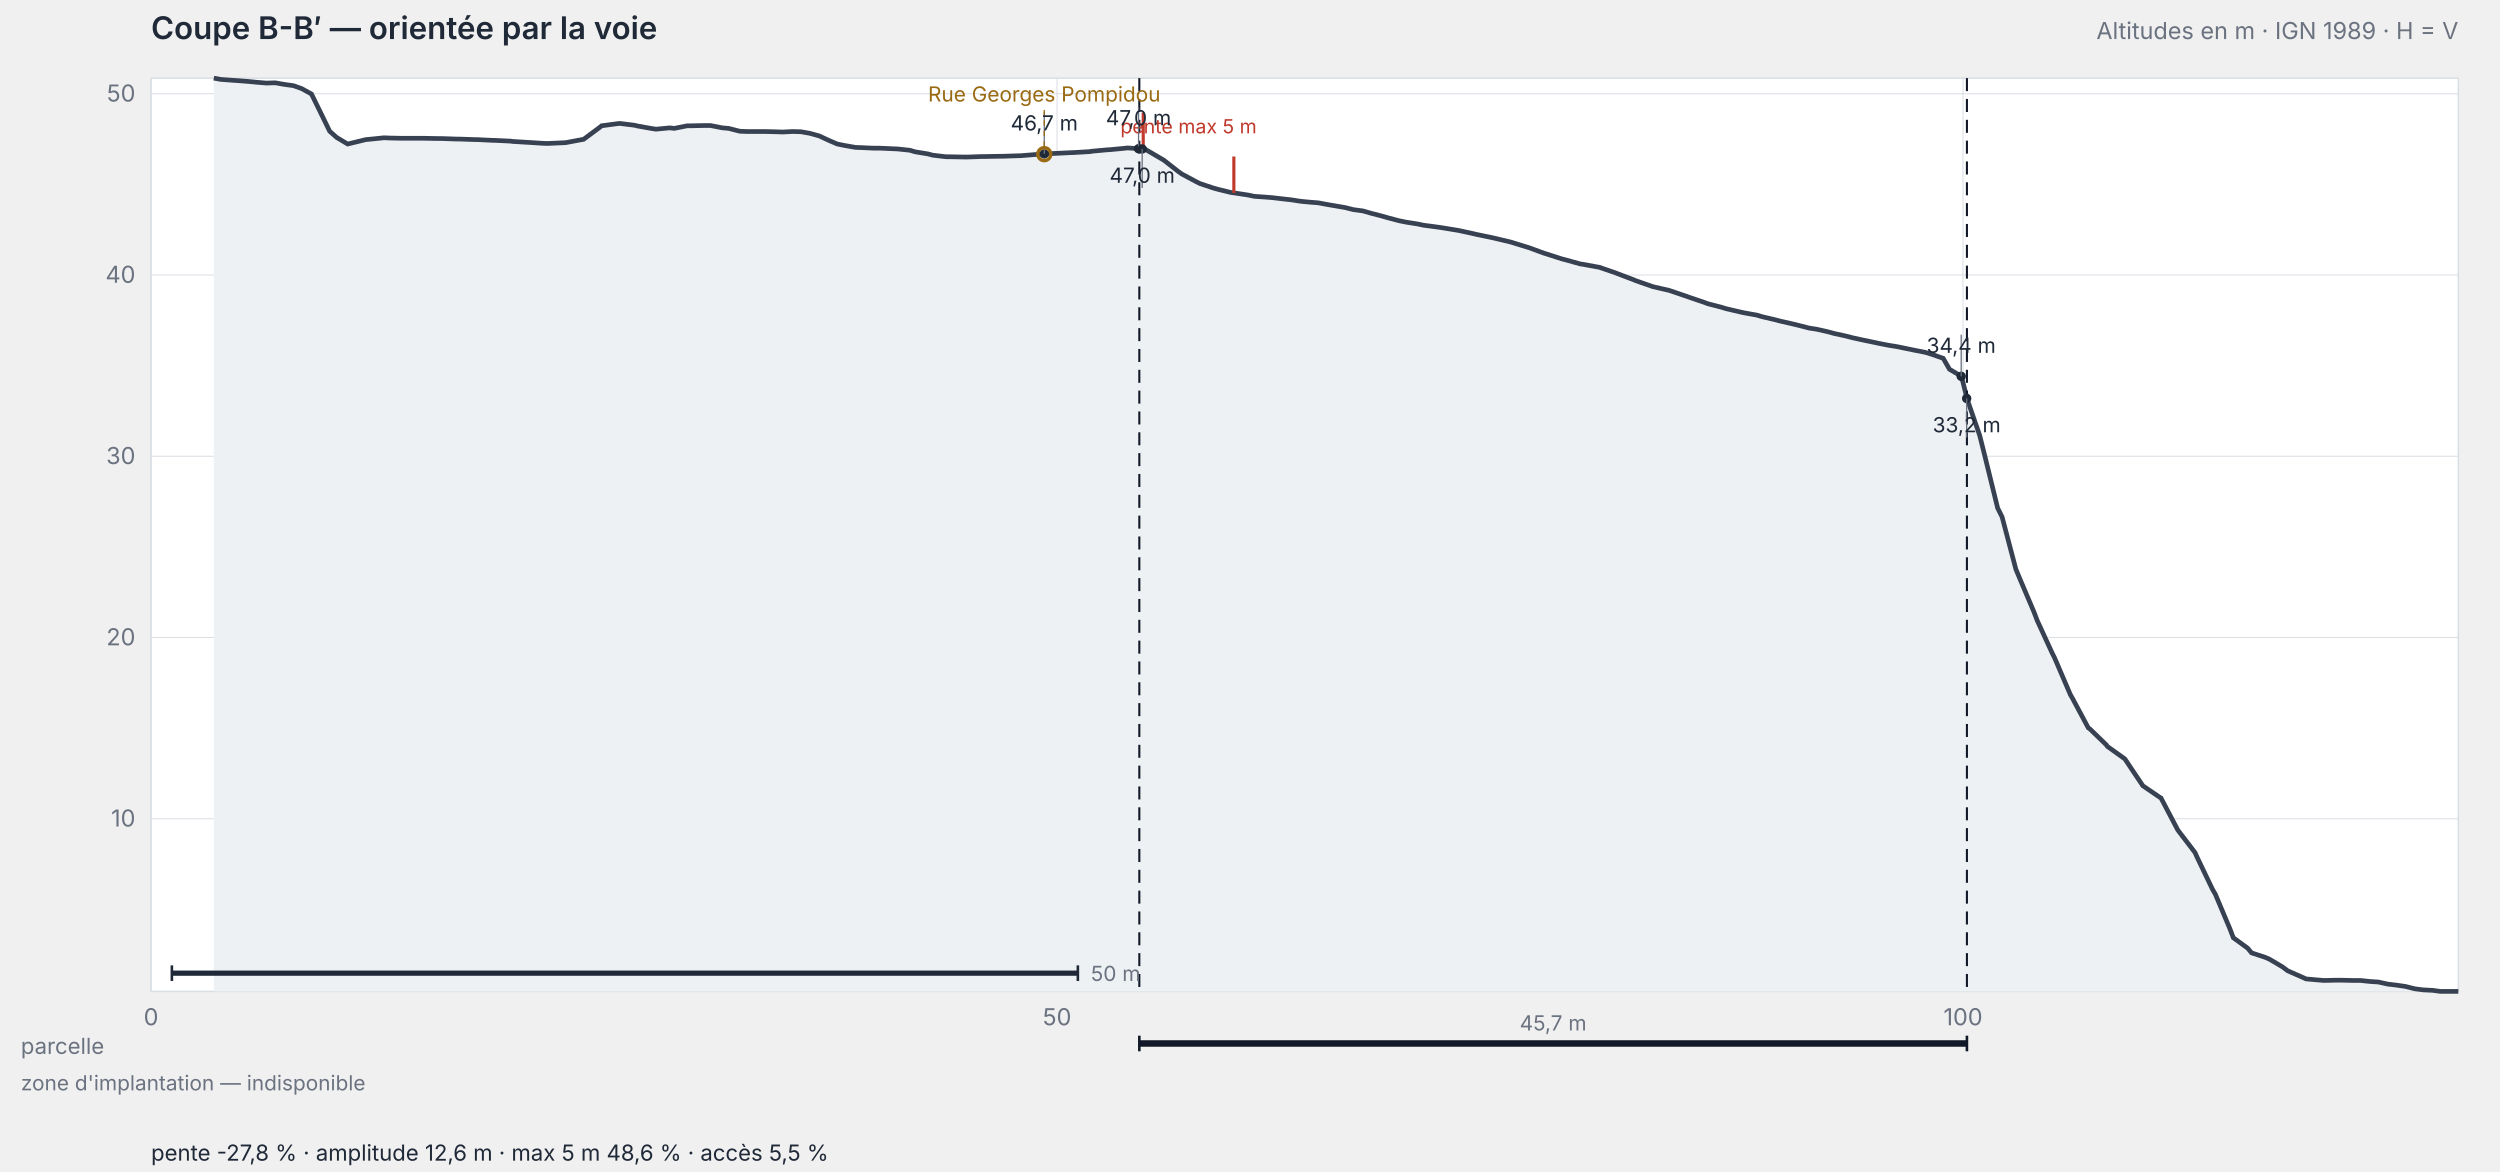
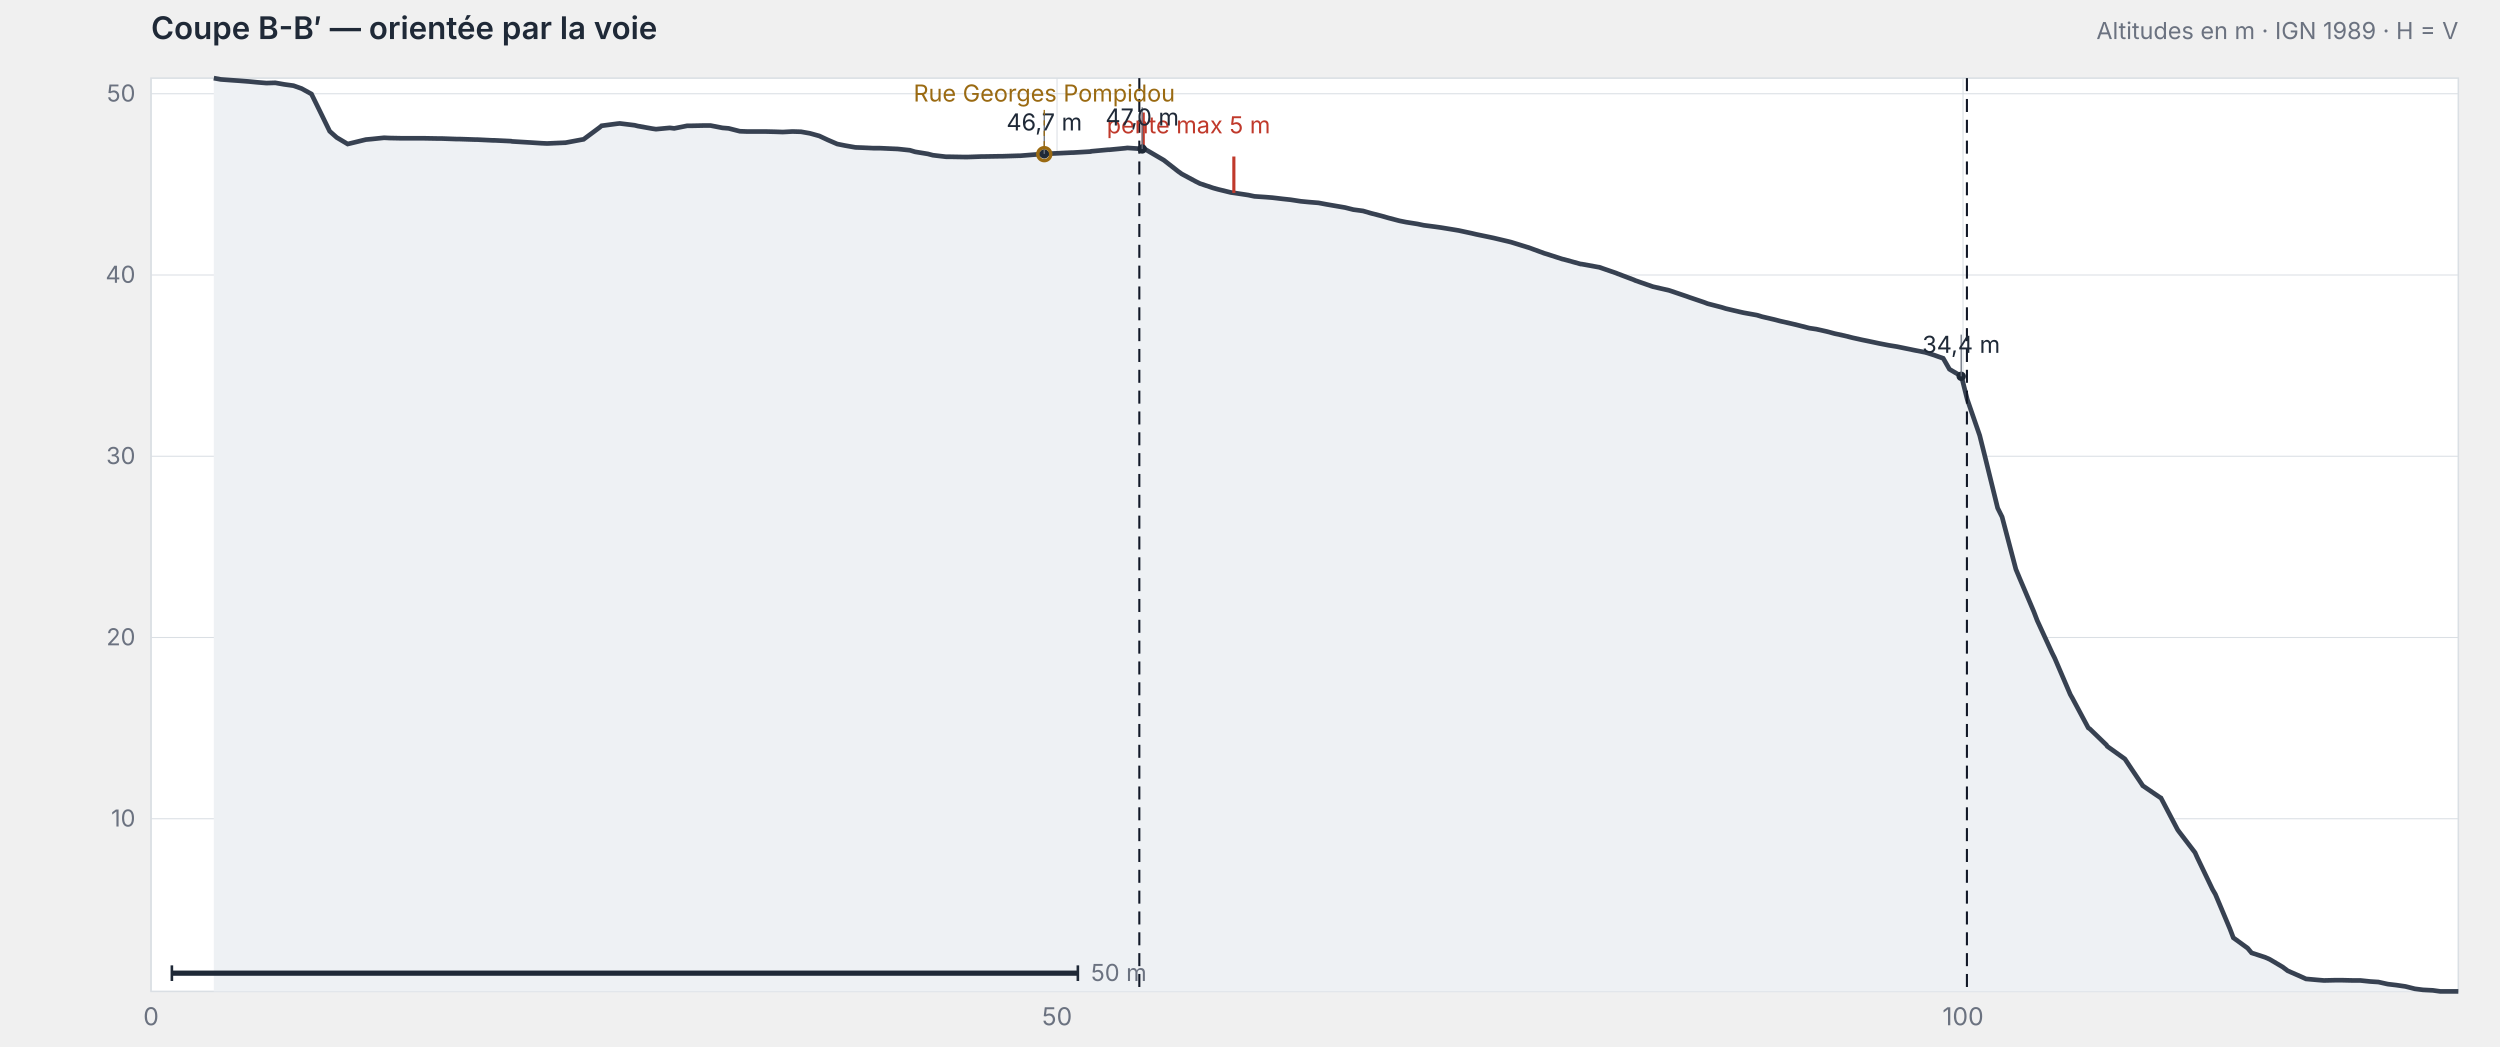
- <svg xmlns="http://www.w3.org/2000/svg" viewBox="0 0 960 450" width="960" height="450" role="img" aria-label="Coupe B-B′ — orientée par la voie" font-family="Inter, Helvetica, Arial, sans-serif" data-plot-x0="58.0" data-plot-x1="944.0" style="background:#ffffff">
+ <svg xmlns="http://www.w3.org/2000/svg" viewBox="0 0 960 402" width="960" height="402" role="img" aria-label="Coupe B-B′ — orientée par la voie" font-family="Inter, Helvetica, Arial, sans-serif" data-plot-x0="58.0" data-plot-x1="944.0" style="background:#ffffff">
  <text x="58" y="15" font-size="12" font-weight="600" fill="#1f2937">Coupe B-B′ — orientée par la voie</text>
  <text x="944" y="15" text-anchor="end" font-size="9" fill="#6b7280">Altitudes en m · IGN 1989 · H = V</text>
  <rect x="58.0" y="30" width="886.0" height="350.7" fill="#ffffff" stroke="#dadfe4" stroke-width="0.6" />
  <line x1="58.0" y1="30" x2="58.0" y2="380.7" stroke="#dadfe4" stroke-width="0.4" />
-   <text x="58.0" y="393.7" text-anchor="middle" font-size="9" fill="#6b7280">0</text>
+   <text x="58.0" y="393.7" text-anchor="middle" font-size="9.5" fill="#6b7280">0</text>
  <line x1="405.9" y1="30" x2="405.9" y2="380.7" stroke="#dadfe4" stroke-width="0.4" />
-   <text x="405.9" y="393.7" text-anchor="middle" font-size="9" fill="#6b7280">50</text>
+   <text x="405.9" y="393.7" text-anchor="middle" font-size="9.5" fill="#6b7280">50</text>
  <line x1="753.8" y1="30" x2="753.8" y2="380.7" stroke="#dadfe4" stroke-width="0.4" />
-   <text x="753.8" y="393.7" text-anchor="middle" font-size="9" fill="#6b7280">100</text>
+   <text x="753.8" y="393.7" text-anchor="middle" font-size="9.5" fill="#6b7280">100</text>
  <line x1="58.0" y1="314.4" x2="944.0" y2="314.4" stroke="#dadfe4" stroke-width="0.4" />
  <text x="52.0" y="317.4" text-anchor="end" font-size="9" fill="#6b7280">10</text>
  <line x1="58.0" y1="244.8" x2="944.0" y2="244.8" stroke="#dadfe4" stroke-width="0.4" />
  <text x="52.0" y="247.8" text-anchor="end" font-size="9" fill="#6b7280">20</text>
  <line x1="58.0" y1="175.2" x2="944.0" y2="175.2" stroke="#dadfe4" stroke-width="0.4" />
  <text x="52.0" y="178.2" text-anchor="end" font-size="9" fill="#6b7280">30</text>
  <line x1="58.0" y1="105.6" x2="944.0" y2="105.6" stroke="#dadfe4" stroke-width="0.4" />
  <text x="52.0" y="108.6" text-anchor="end" font-size="9" fill="#6b7280">40</text>
  <line x1="58.0" y1="36.0" x2="944.0" y2="36.0" stroke="#dadfe4" stroke-width="0.4" />
  <text x="52.0" y="39.0" text-anchor="end" font-size="9" fill="#6b7280">50</text>
  <polygon points="82.1,30.0 84.8,30.5 88.9,30.8 91.8,31.0 95.6,31.3 98.7,31.6 102.3,31.9 105.7,31.8 109.1,32.4 112.7,32.9 115.8,34.0 119.6,36.1 122.5,42.0 126.6,50.4 129.3,52.8 133.5,55.3 136.0,54.7 140.5,53.6 142.7,53.4 147.5,52.9 149.5,53.0 154.4,53.1 156.2,53.1 161.4,53.1 162.9,53.1 168.4,53.2 169.7,53.2 175.3,53.4 176.4,53.4 182.3,53.6 183.1,53.6 189.2,53.9 189.9,53.9 196.2,54.2 196.6,54.3 203.2,54.7 203.3,54.7 207.9,55.0 210.1,55.1 210.1,55.1 216.8,54.8 217.1,54.8 223.5,53.6 224.1,53.5 230.3,48.9 231.0,48.3 237.0,47.5 238.0,47.4 243.7,48.1 244.9,48.4 250.5,49.4 251.9,49.6 257.2,49.1 258.9,49.3 263.9,48.3 265.8,48.3 270.6,48.2 272.8,48.2 277.4,49.1 279.8,49.3 284.1,50.4 286.7,50.5 290.8,50.5 293.7,50.5 297.6,50.6 300.6,50.7 304.3,50.5 307.6,50.6 311.0,51.2 314.6,52.2 317.8,53.7 321.5,55.3 324.5,55.9 328.5,56.6 331.2,56.7 335.5,56.9 338.0,56.9 342.4,57.1 344.7,57.2 349.4,57.7 351.4,58.3 356.3,59.1 358.2,59.6 363.3,60.2 364.9,60.2 370.3,60.3 371.6,60.3 377.2,60.1 378.4,60.1 384.2,60.0 385.1,60.0 391.2,59.8 391.8,59.8 398.1,59.3 398.6,59.3 405.1,58.9 405.3,58.9 411.5,58.6 412.0,58.6 412.0,58.6 418.8,58.2 419.0,58.1 425.5,57.5 426.0,57.5 432.2,56.9 432.9,56.8 439.0,57.2 439.9,57.4 445.7,60.8 446.9,61.5 452.4,65.8 453.8,66.8 459.2,69.7 460.8,70.5 465.9,72.2 467.7,72.7 472.6,73.9 474.7,74.2 479.3,74.9 481.7,75.4 486.1,75.7 488.6,75.9 492.8,76.4 495.6,76.7 499.5,77.3 502.6,77.6 506.3,77.9 509.5,78.5 513.0,79.1 516.5,79.7 519.7,80.5 523.4,81.0 526.5,81.9 530.4,82.9 533.2,83.7 537.4,84.8 539.9,85.3 544.3,86.0 546.7,86.5 551.3,87.1 553.4,87.4 558.3,88.2 560.1,88.5 565.2,89.6 566.9,90.0 572.2,91.1 573.6,91.4 579.1,92.7 580.3,93.0 586.1,94.8 587.1,95.1 593.1,97.3 593.8,97.5 600.0,99.5 600.5,99.6 607.0,101.4 607.3,101.4 613.9,102.6 614.0,102.6 615.2,103.0 620.7,104.9 620.9,105.0 627.5,107.5 627.9,107.7 634.2,109.9 634.8,110.1 640.9,111.5 641.8,111.8 647.7,113.8 648.8,114.2 654.4,116.1 655.7,116.6 661.1,118.0 662.7,118.5 667.8,119.7 669.6,120.1 674.6,121.0 676.6,121.6 681.3,122.7 683.6,123.3 688.0,124.3 690.5,124.9 694.8,126.0 697.5,126.4 701.5,127.3 704.5,128.1 708.2,128.9 711.4,129.7 715.0,130.5 718.4,131.2 721.7,131.9 725.3,132.6 728.4,133.1 732.3,133.9 735.2,134.5 739.3,135.3 741.9,136.1 746.2,137.6 748.6,141.8 753.2,144.5 755.4,153.3 760.2,167.2 762.1,174.8 767.1,195.1 768.8,198.5 774.1,218.6 775.6,222.2 781.0,234.9 782.3,238.3 788.0,250.7 789.0,252.7 795.0,266.7 795.8,268.1 801.9,279.5 802.5,279.9 808.9,286.1 809.2,286.6 815.9,291.4 816.0,291.5 818.8,295.7 822.7,301.5 822.8,301.7 829.4,306.2 829.8,306.4 836.2,318.6 836.7,319.3 842.9,327.4 843.7,329.2 849.6,341.5 850.7,343.4 856.3,356.7 857.6,360.1 863.1,364.1 864.6,365.9 869.8,367.6 871.6,368.4 876.5,371.3 878.5,372.8 883.3,374.9 885.5,375.9 890.0,376.3 892.4,376.5 896.7,376.4 899.4,376.4 903.5,376.5 906.4,376.5 910.2,376.9 913.3,377.1 916.9,377.9 920.3,378.3 923.7,378.8 927.3,379.7 930.4,380.1 934.2,380.3 937.1,380.7 941.2,380.7 943.9,380.7 944.0,380.7 944.0,380.7 82.1,380.7" fill="#eef1f4" stroke="none" />
  <polyline points="82.1,30.0 84.8,30.5 88.9,30.8 91.8,31.0 95.6,31.3 98.7,31.6 102.3,31.9 105.7,31.8 109.1,32.4 112.7,32.9 115.8,34.0 119.6,36.1 122.5,42.0 126.6,50.4 129.3,52.8 133.5,55.3 136.0,54.7 140.5,53.6 142.7,53.4 147.5,52.9 149.5,53.0 154.4,53.1 156.2,53.1 161.4,53.1 162.9,53.1 168.4,53.2 169.7,53.2 175.3,53.4 176.4,53.4 182.3,53.6 183.1,53.6 189.2,53.9 189.9,53.9 196.2,54.2 196.6,54.3 203.2,54.7 203.3,54.7 207.9,55.0 210.1,55.1 210.1,55.1 216.8,54.8 217.1,54.8 223.5,53.6 224.1,53.5 230.3,48.9 231.0,48.3 237.0,47.5 238.0,47.4 243.7,48.1 244.9,48.4 250.5,49.4 251.9,49.6 257.2,49.1 258.9,49.3 263.9,48.3 265.8,48.3 270.6,48.2 272.8,48.2 277.4,49.1 279.8,49.3 284.1,50.4 286.7,50.5 290.8,50.5 293.7,50.5 297.6,50.6 300.6,50.7 304.3,50.5 307.6,50.6 311.0,51.2 314.6,52.2 317.8,53.7 321.5,55.3 324.5,55.9 328.5,56.6 331.2,56.7 335.5,56.9 338.0,56.9 342.4,57.1 344.7,57.2 349.4,57.7 351.4,58.3 356.3,59.1 358.2,59.6 363.3,60.2 364.9,60.2 370.3,60.3 371.6,60.3 377.2,60.1 378.4,60.1 384.2,60.0 385.1,60.0 391.2,59.8 391.8,59.8 398.1,59.3 398.6,59.3 405.1,58.9 405.3,58.9 411.5,58.6 412.0,58.6 412.0,58.6 418.8,58.2 419.0,58.1 425.5,57.5 426.0,57.5 432.2,56.9 432.9,56.8 439.0,57.2 439.9,57.4 445.7,60.8 446.9,61.5 452.4,65.8 453.8,66.8 459.2,69.7 460.8,70.5 465.9,72.2 467.7,72.7 472.6,73.9 474.7,74.2 479.3,74.9 481.7,75.4 486.1,75.7 488.6,75.9 492.8,76.4 495.6,76.7 499.5,77.3 502.6,77.6 506.3,77.9 509.5,78.5 513.0,79.1 516.5,79.7 519.7,80.5 523.4,81.0 526.5,81.9 530.4,82.9 533.2,83.7 537.4,84.8 539.9,85.3 544.3,86.0 546.7,86.5 551.3,87.1 553.4,87.4 558.3,88.2 560.1,88.5 565.2,89.6 566.9,90.0 572.2,91.1 573.6,91.4 579.1,92.7 580.3,93.0 586.1,94.8 587.1,95.1 593.1,97.3 593.8,97.5 600.0,99.5 600.5,99.6 607.0,101.4 607.3,101.4 613.9,102.6 614.0,102.6 615.2,103.0 620.7,104.9 620.9,105.0 627.5,107.5 627.9,107.7 634.2,109.9 634.8,110.1 640.9,111.5 641.8,111.8 647.7,113.8 648.8,114.2 654.4,116.1 655.7,116.6 661.1,118.0 662.7,118.5 667.8,119.7 669.6,120.1 674.6,121.0 676.6,121.6 681.3,122.7 683.6,123.3 688.0,124.3 690.5,124.9 694.8,126.0 697.5,126.4 701.5,127.3 704.5,128.1 708.2,128.9 711.4,129.7 715.0,130.5 718.4,131.2 721.7,131.9 725.3,132.6 728.4,133.1 732.3,133.9 735.2,134.5 739.3,135.3 741.9,136.1 746.2,137.6 748.6,141.8 753.2,144.5 755.4,153.3 760.2,167.2 762.1,174.8 767.1,195.1 768.8,198.5 774.1,218.6 775.6,222.2 781.0,234.9 782.3,238.3 788.0,250.7 789.0,252.7 795.0,266.7 795.8,268.1 801.9,279.5 802.5,279.9 808.9,286.1 809.2,286.6 815.9,291.4 816.0,291.5 818.8,295.7 822.7,301.5 822.8,301.7 829.4,306.2 829.8,306.4 836.2,318.6 836.7,319.3 842.9,327.4 843.7,329.2 849.6,341.5 850.7,343.4 856.3,356.7 857.6,360.1 863.1,364.1 864.6,365.9 869.8,367.6 871.6,368.4 876.5,371.3 878.5,372.8 883.3,374.9 885.5,375.9 890.0,376.3 892.4,376.5 896.7,376.4 899.4,376.4 903.5,376.5 906.4,376.5 910.2,376.9 913.3,377.1 916.9,377.9 920.3,378.3 923.7,378.8 927.3,379.7 930.4,380.1 934.2,380.3 937.1,380.7 941.2,380.7 943.9,380.7 944.0,380.7" fill="none" stroke="#374151" stroke-width="1.8" />
  <line x1="437.5" y1="30" x2="437.5" y2="380.7" stroke="#111827" stroke-width="0.8" stroke-dasharray="5 3" />
  <line x1="755.3" y1="30" x2="755.3" y2="380.7" stroke="#111827" stroke-width="0.8" stroke-dasharray="5 3" />
  <line x1="439.0" y1="57.2" x2="439.0" y2="43.2" stroke="#c0392b" stroke-width="1.2" />
  <line x1="473.8" y1="74.1" x2="473.8" y2="60.1" stroke="#c0392b" stroke-width="1.2" />
-   <text x="456.4" y="51.2" text-anchor="middle" font-size="7.5" fill="#c0392b">pente max 5 m</text>
+   <text x="456.4" y="51.2" text-anchor="middle" font-size="9" fill="#c0392b">pente max 5 m</text>
  <circle cx="401.0" cy="59.1" r="1.8" fill="#1f2937" />
  <line x1="401.0" y1="59.1" x2="401.0" y2="43.1" stroke="#6b7280" stroke-width="0.5" />
-   <text x="401.0" y="50.1" text-anchor="middle" font-size="8" fill="#1f2937">46,7 m</text>
-   <circle cx="437.2" cy="57.1" r="1.8" fill="#1f2937" />
-   <line x1="437.2" y1="57.1" x2="437.2" y2="41.1" stroke="#6b7280" stroke-width="0.5" />
-   <text x="437.2" y="48.1" text-anchor="middle" font-size="8" fill="#1f2937">47,0 m</text>
+   <text x="401.0" y="50.1" text-anchor="middle" font-size="9" fill="#1f2937">46,7 m</text>
  <circle cx="438.6" cy="57.2" r="1.8" fill="#1f2937" />
-   <line x1="438.6" y1="57.2" x2="438.6" y2="72.2" stroke="#6b7280" stroke-width="0.5" />
-   <text x="438.6" y="70.2" text-anchor="middle" font-size="8" fill="#1f2937">47,0 m</text>
+   <line x1="438.6" y1="57.2" x2="438.6" y2="41.2" stroke="#6b7280" stroke-width="0.5" />
+   <text x="438.6" y="48.2" text-anchor="middle" font-size="9" fill="#1f2937">47,0 m</text>
  <circle cx="753.1" cy="144.5" r="1.8" fill="#1f2937" />
  <line x1="753.1" y1="144.5" x2="753.1" y2="128.5" stroke="#6b7280" stroke-width="0.5" />
-   <text x="753.1" y="135.5" text-anchor="middle" font-size="8" fill="#1f2937">34,4 m</text>
-   <circle cx="755.2" cy="153.0" r="1.8" fill="#1f2937" />
-   <line x1="755.2" y1="153.0" x2="755.2" y2="168.0" stroke="#6b7280" stroke-width="0.5" />
-   <text x="755.2" y="166.0" text-anchor="middle" font-size="8" fill="#1f2937">33,2 m</text>
+   <text x="753.1" y="135.5" text-anchor="middle" font-size="9" fill="#1f2937">34,4 m</text>
  <circle cx="401.0" cy="59.2" r="2.5" fill="none" stroke="#9a6a12" stroke-width="1.3" />
  <line x1="401.0" y1="56.2" x2="401.0" y2="41.0" stroke="#9a6a12" stroke-width="0.5" stroke-dasharray="2 2" />
-   <text x="401.0" y="39.0" text-anchor="middle" font-size="8" fill="#9a6a12">Rue Georges Pompidou</text>
+   <text x="401.0" y="39.0" text-anchor="middle" font-size="9" fill="#9a6a12">Rue Georges Pompidou</text>
  <line x1="66.0" y1="373.7" x2="413.9" y2="373.7" stroke="#1f2937" stroke-width="2" />
  <line x1="66.0" y1="370.7" x2="66.0" y2="376.7" stroke="#1f2937" stroke-width="1" />
  <line x1="413.9" y1="370.7" x2="413.9" y2="376.7" stroke="#1f2937" stroke-width="1" />
-   <text x="418.9" y="376.7" font-size="8" fill="#6b7280">50 m</text>
-   <text x="8" y="404.7" font-size="8.5" fill="#6b7280">parcelle</text>
-   <line x1="437.5" y1="400.7" x2="755.3" y2="400.7" stroke="#111827" stroke-width="2.5" />
-   <line x1="437.5" y1="397.7" x2="437.5" y2="403.7" stroke="#111827" stroke-width="1" />
-   <line x1="755.3" y1="397.7" x2="755.3" y2="403.7" stroke="#111827" stroke-width="1" />
-   <text x="596.4" y="395.7" text-anchor="middle" font-size="8" fill="#6b7280">45,7 m</text>
-   <text x="8" y="418.7" font-size="8" fill="#6b7280">zone d'implantation — indisponible</text>
-   <text x="58" y="445.7" font-size="8.5" fill="#1f2937">pente -27,8 % · amplitude 12,6 m · max 5 m 48,6 % · accès 5,5 %</text>
+   <text x="418.9" y="376.7" font-size="9" fill="#6b7280">50 m</text>
</svg>
